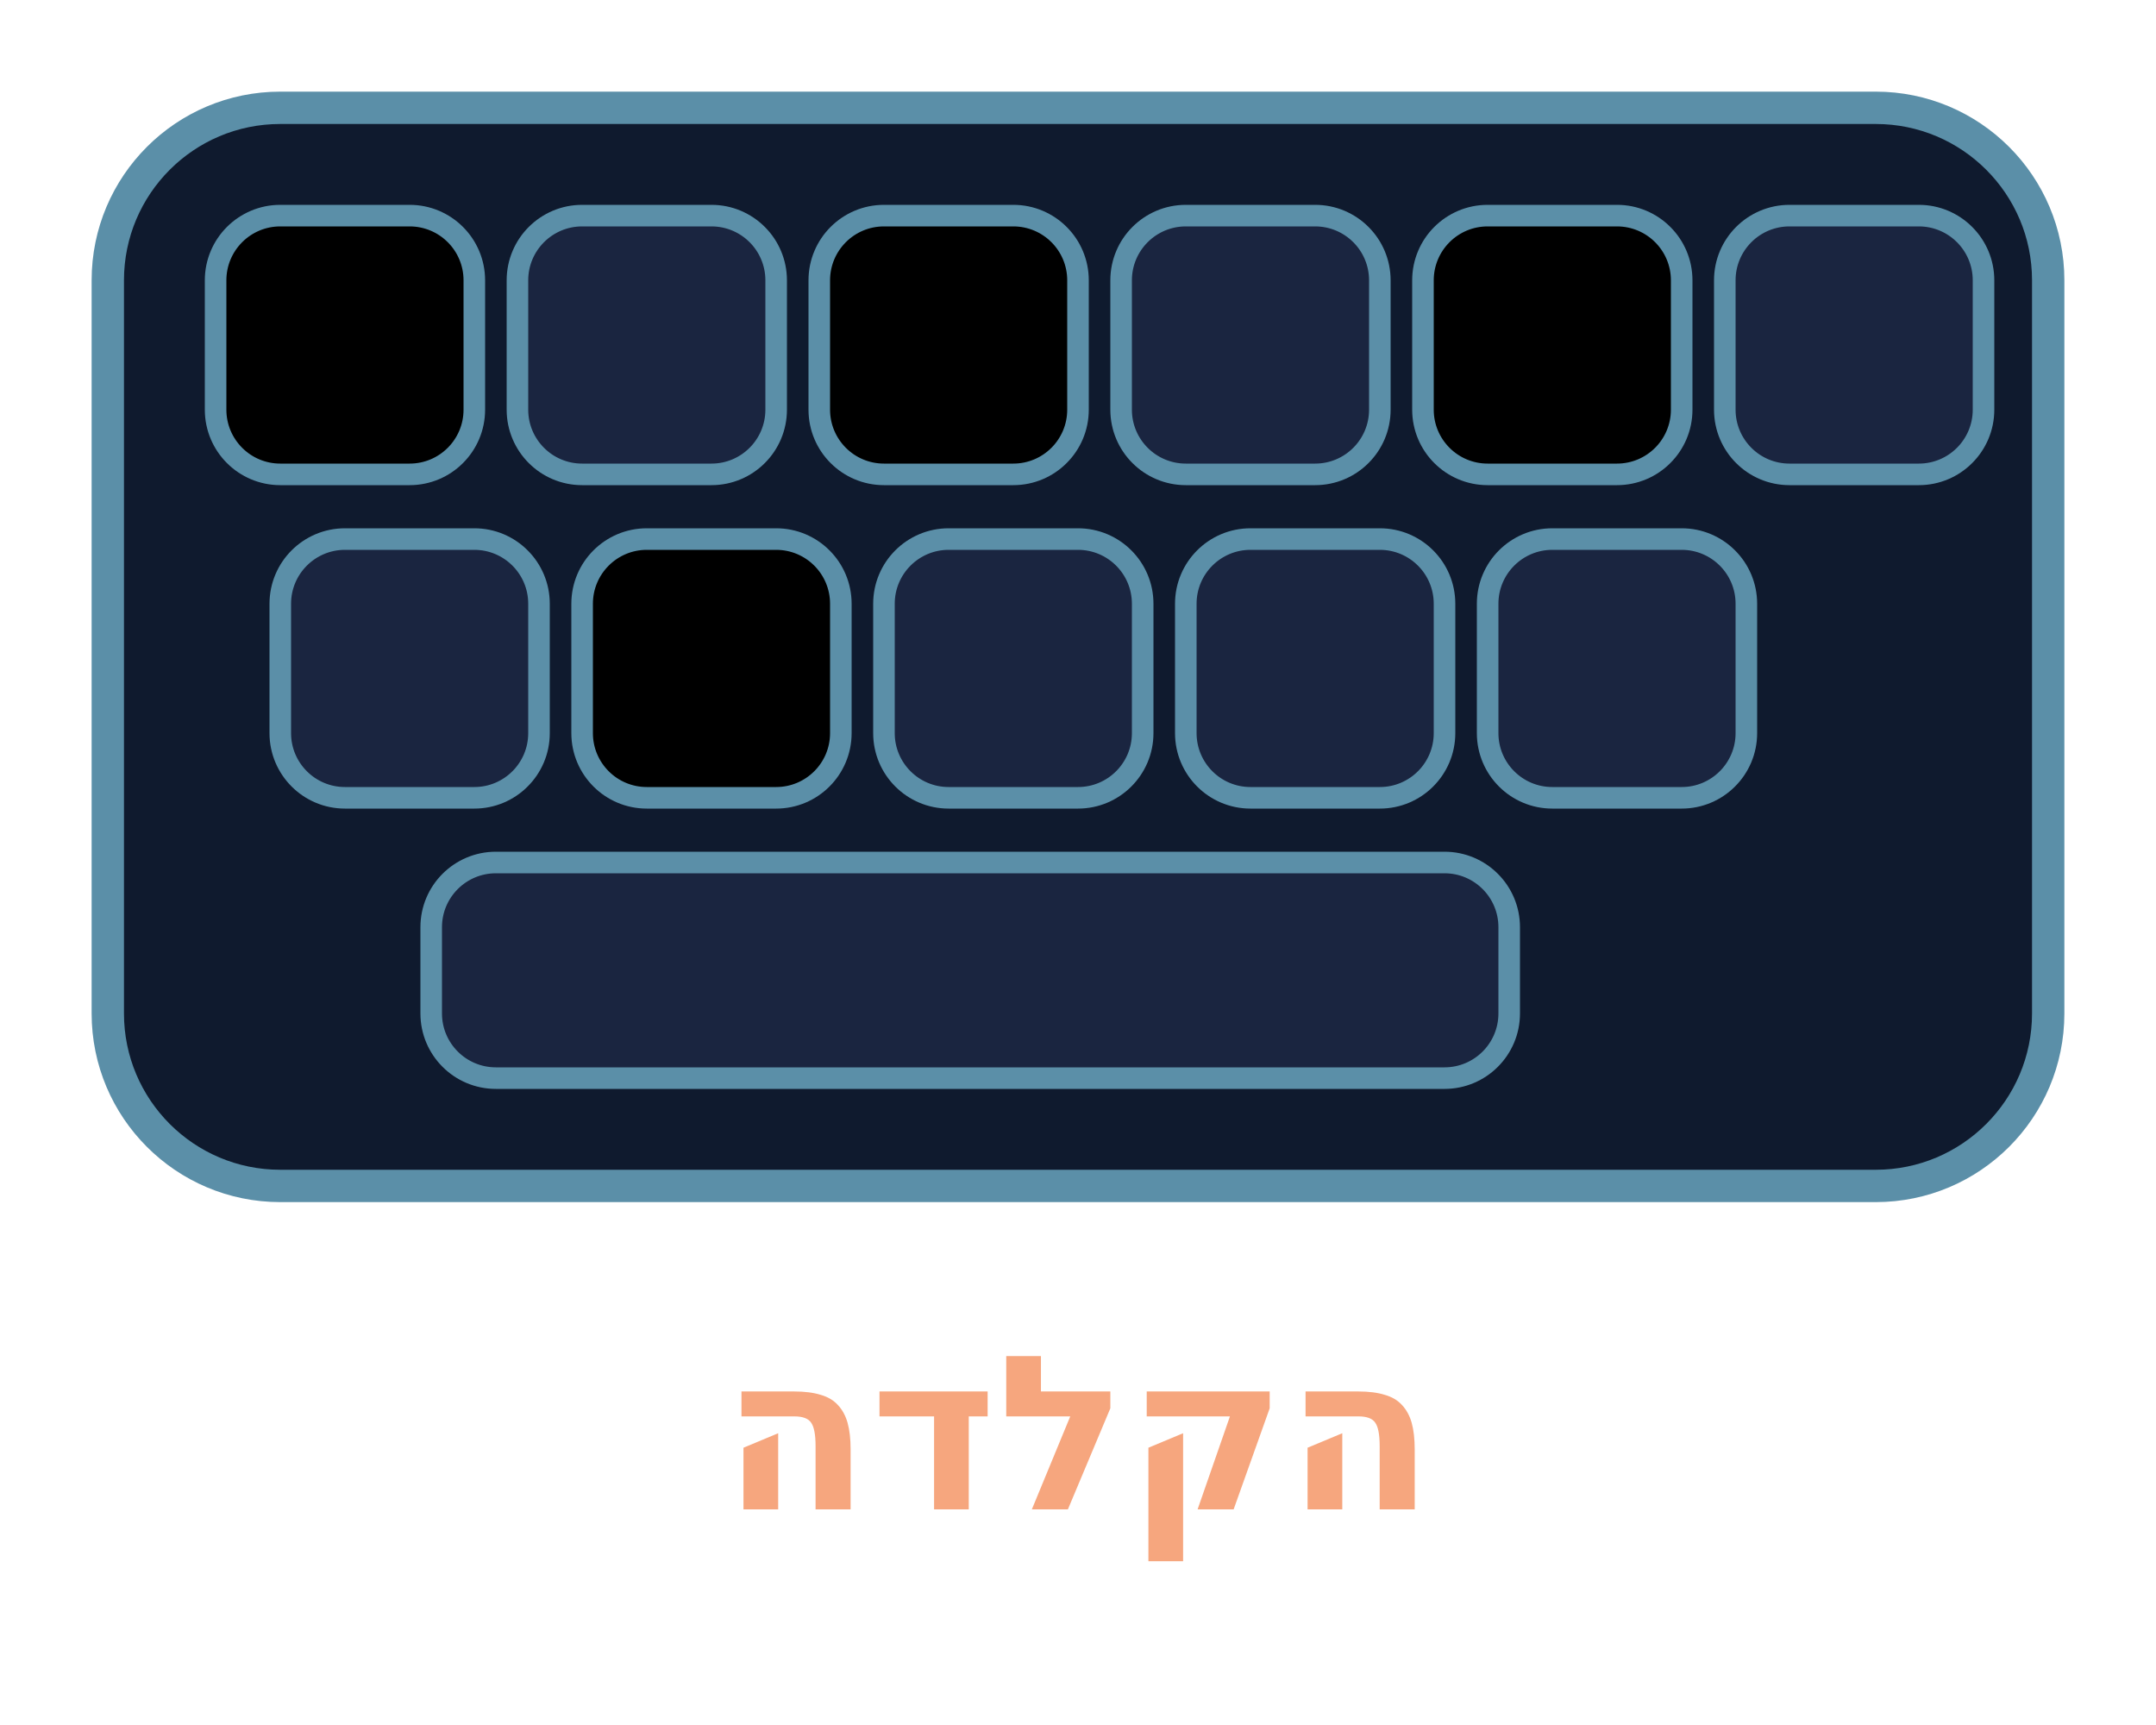
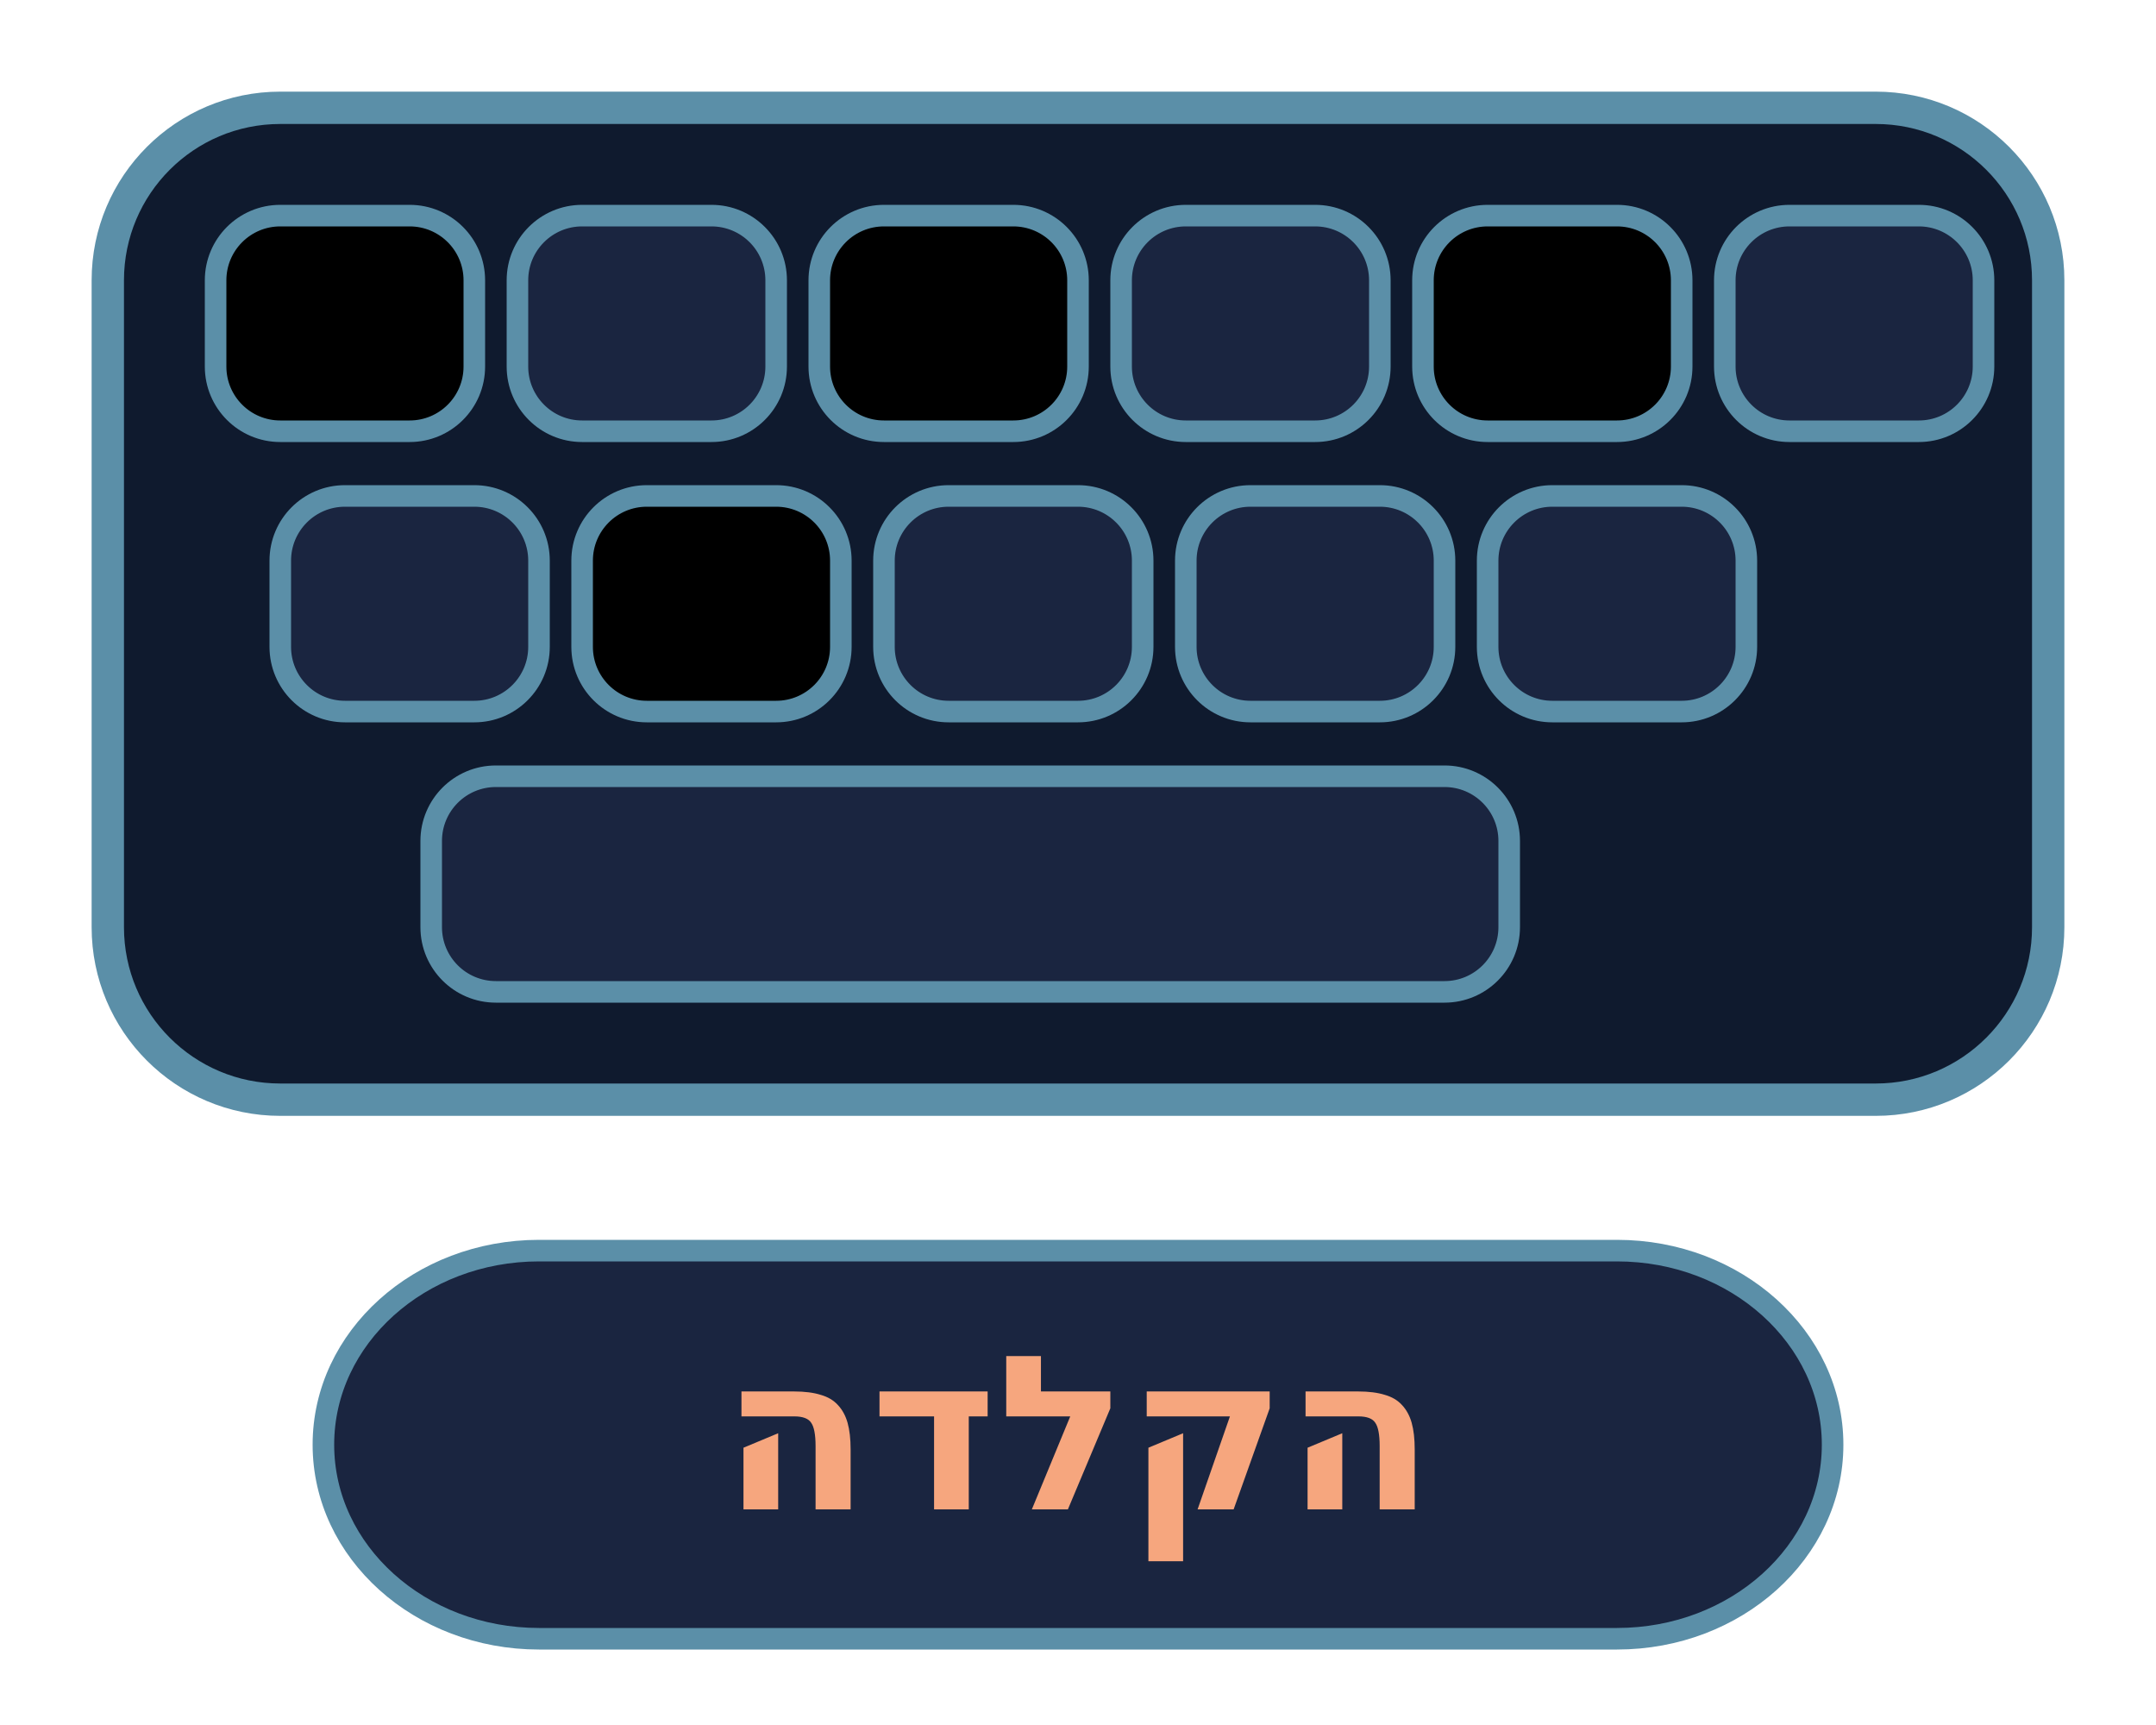
<svg xmlns="http://www.w3.org/2000/svg" viewBox="0 0 100 80" width="100" height="80">
  <style>
    @keyframes type-1 { 0%,100%{fill:#1a2540;} 15%,25%{fill:#f6a67e;} }
    @keyframes type-2 { 0%,100%{fill:#1a2540;} 35%,45%{fill:#f6a67e;} }
    @keyframes type-3 { 0%,100%{fill:#1a2540;} 55%,65%{fill:#f6a67e;} }
    @keyframes type-4 { 0%,100%{fill:#1a2540;} 75%,85%{fill:#f6a67e;} }
    .kb-body { fill: #0f1a2e; stroke: #5b8fa8; stroke-width: 1.5; rx: 8; }
    .k { stroke: #5b8fa8; stroke-width: 1; rx: 3; }
    .k1 { animation: type-1 2s ease-in-out infinite; }
    .k2 { animation: type-2 2s ease-in-out infinite; }
    .k3 { animation: type-3 2s ease-in-out infinite; }
    .k4 { animation: type-4 2s ease-in-out infinite; }
    .k-static { fill: #1a2540; }
-     .type-label { fill: #f6a67e; font-family: Rubik, sans-serif; font-size: 10px; font-weight: 700; text-anchor: middle; }
  </style>
-   <rect class="kb-body" x="5" y="5" width="90" height="50" />
-   <rect class="k k1" x="10" y="10" width="12" height="12" />
-   <rect class="k k-static" x="24" y="10" width="12" height="12" />
-   <rect class="k k2" x="38" y="10" width="12" height="12" />
-   <rect class="k k-static" x="52" y="10" width="12" height="12" />
-   <rect class="k k3" x="66" y="10" width="12" height="12" />
-   <rect class="k k-static" x="80" y="10" width="12" height="12" />
-   <rect class="k k-static" x="13" y="25" width="12" height="12" />
-   <rect class="k k4" x="27" y="25" width="12" height="12" />
-   <rect class="k k-static" x="41" y="25" width="12" height="12" />
-   <rect class="k k-static" x="55" y="25" width="12" height="12" />
-   <rect class="k k-static" x="69" y="25" width="12" height="12" />
-   <rect class="k k-static" x="20" y="40" width="50" height="10" rx="4" />
-   <text class="type-label" x="50" y="70">הקלדה</text>
+   <rect class="kb-body" x="5" y="5" width="90" height="46" />
+   <rect class="k k1" x="10" y="10" width="12" height="10" />
+   <rect class="k k-static" x="24" y="10" width="12" height="10" />
+   <rect class="k k2" x="38" y="10" width="12" height="10" />
+   <rect class="k k-static" x="52" y="10" width="12" height="10" />
+   <rect class="k k3" x="66" y="10" width="12" height="10" />
+   <rect class="k k-static" x="80" y="10" width="12" height="10" />
+   <rect class="k k-static" x="13" y="23" width="12" height="10" />
+   <rect class="k k4" x="27" y="23" width="12" height="10" />
+   <rect class="k k-static" x="41" y="23" width="12" height="10" />
+   <rect class="k k-static" x="55" y="23" width="12" height="10" />
+   <rect class="k k-static" x="69" y="23" width="12" height="10" />
+   <rect class="k k-static" x="20" y="36" width="50" height="10" rx="4" />
+   <rect rx="10" x="15" y="58" width="70" height="18" fill="#1a2540" stroke="#5b8fa8" stroke-width="1" />
+   <text x="50" y="70" fill="#f6a67e" font-family="Rubik,sans-serif" font-size="10" font-weight="700" text-anchor="middle">הקלדה</text>
</svg>
